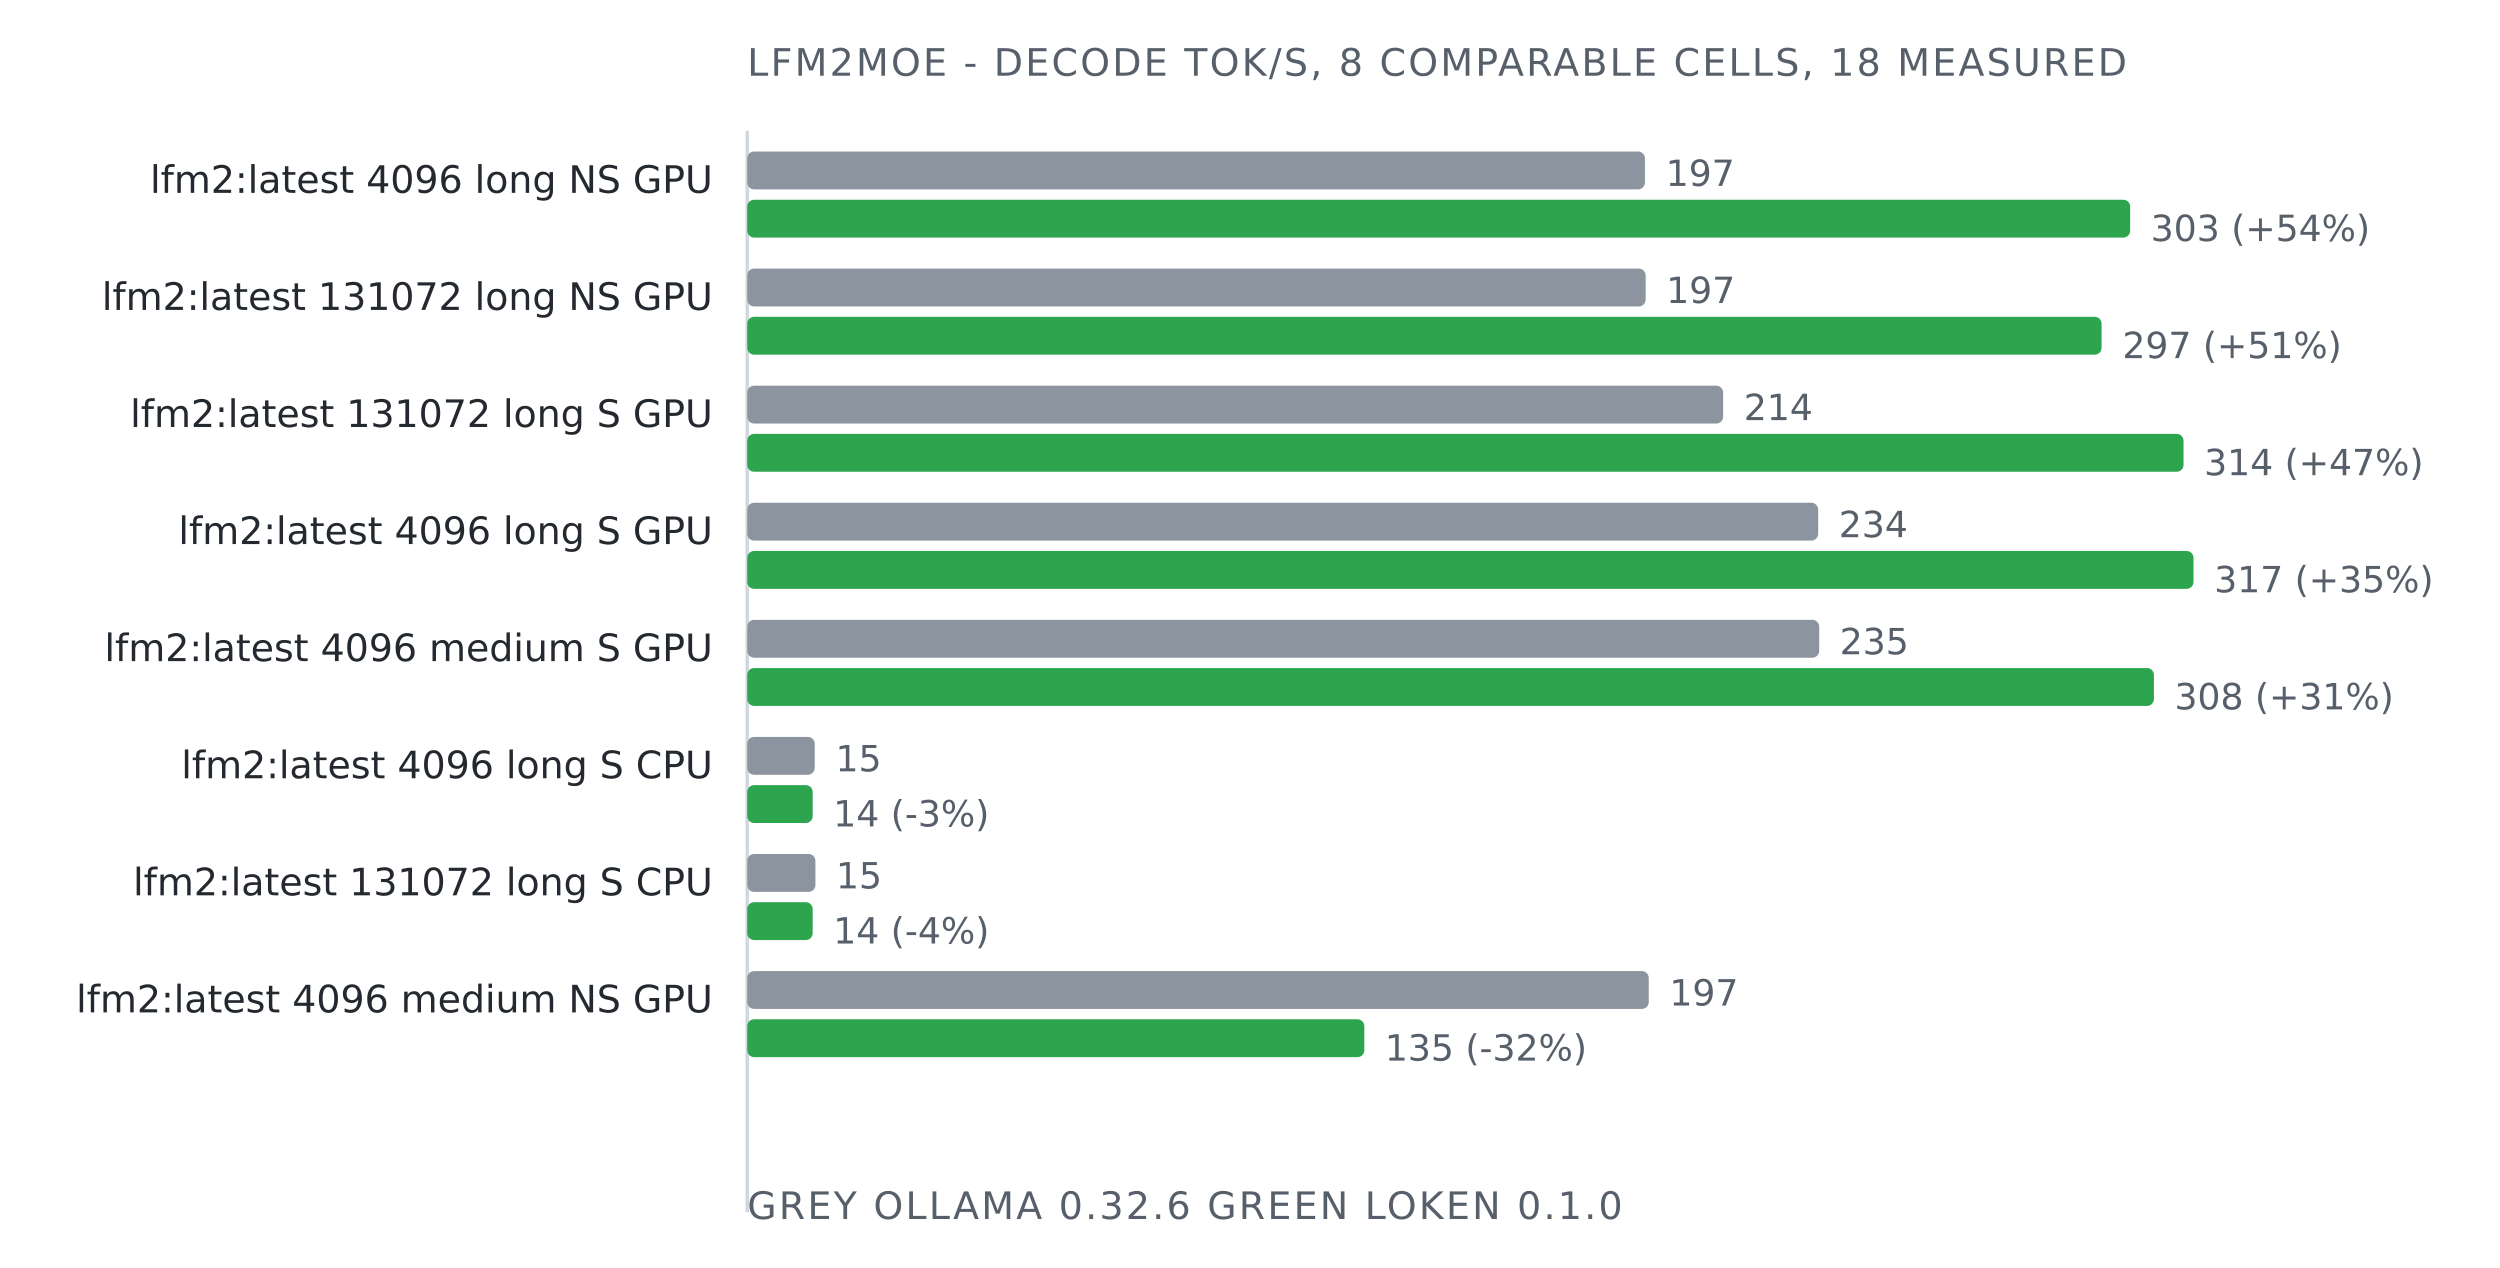
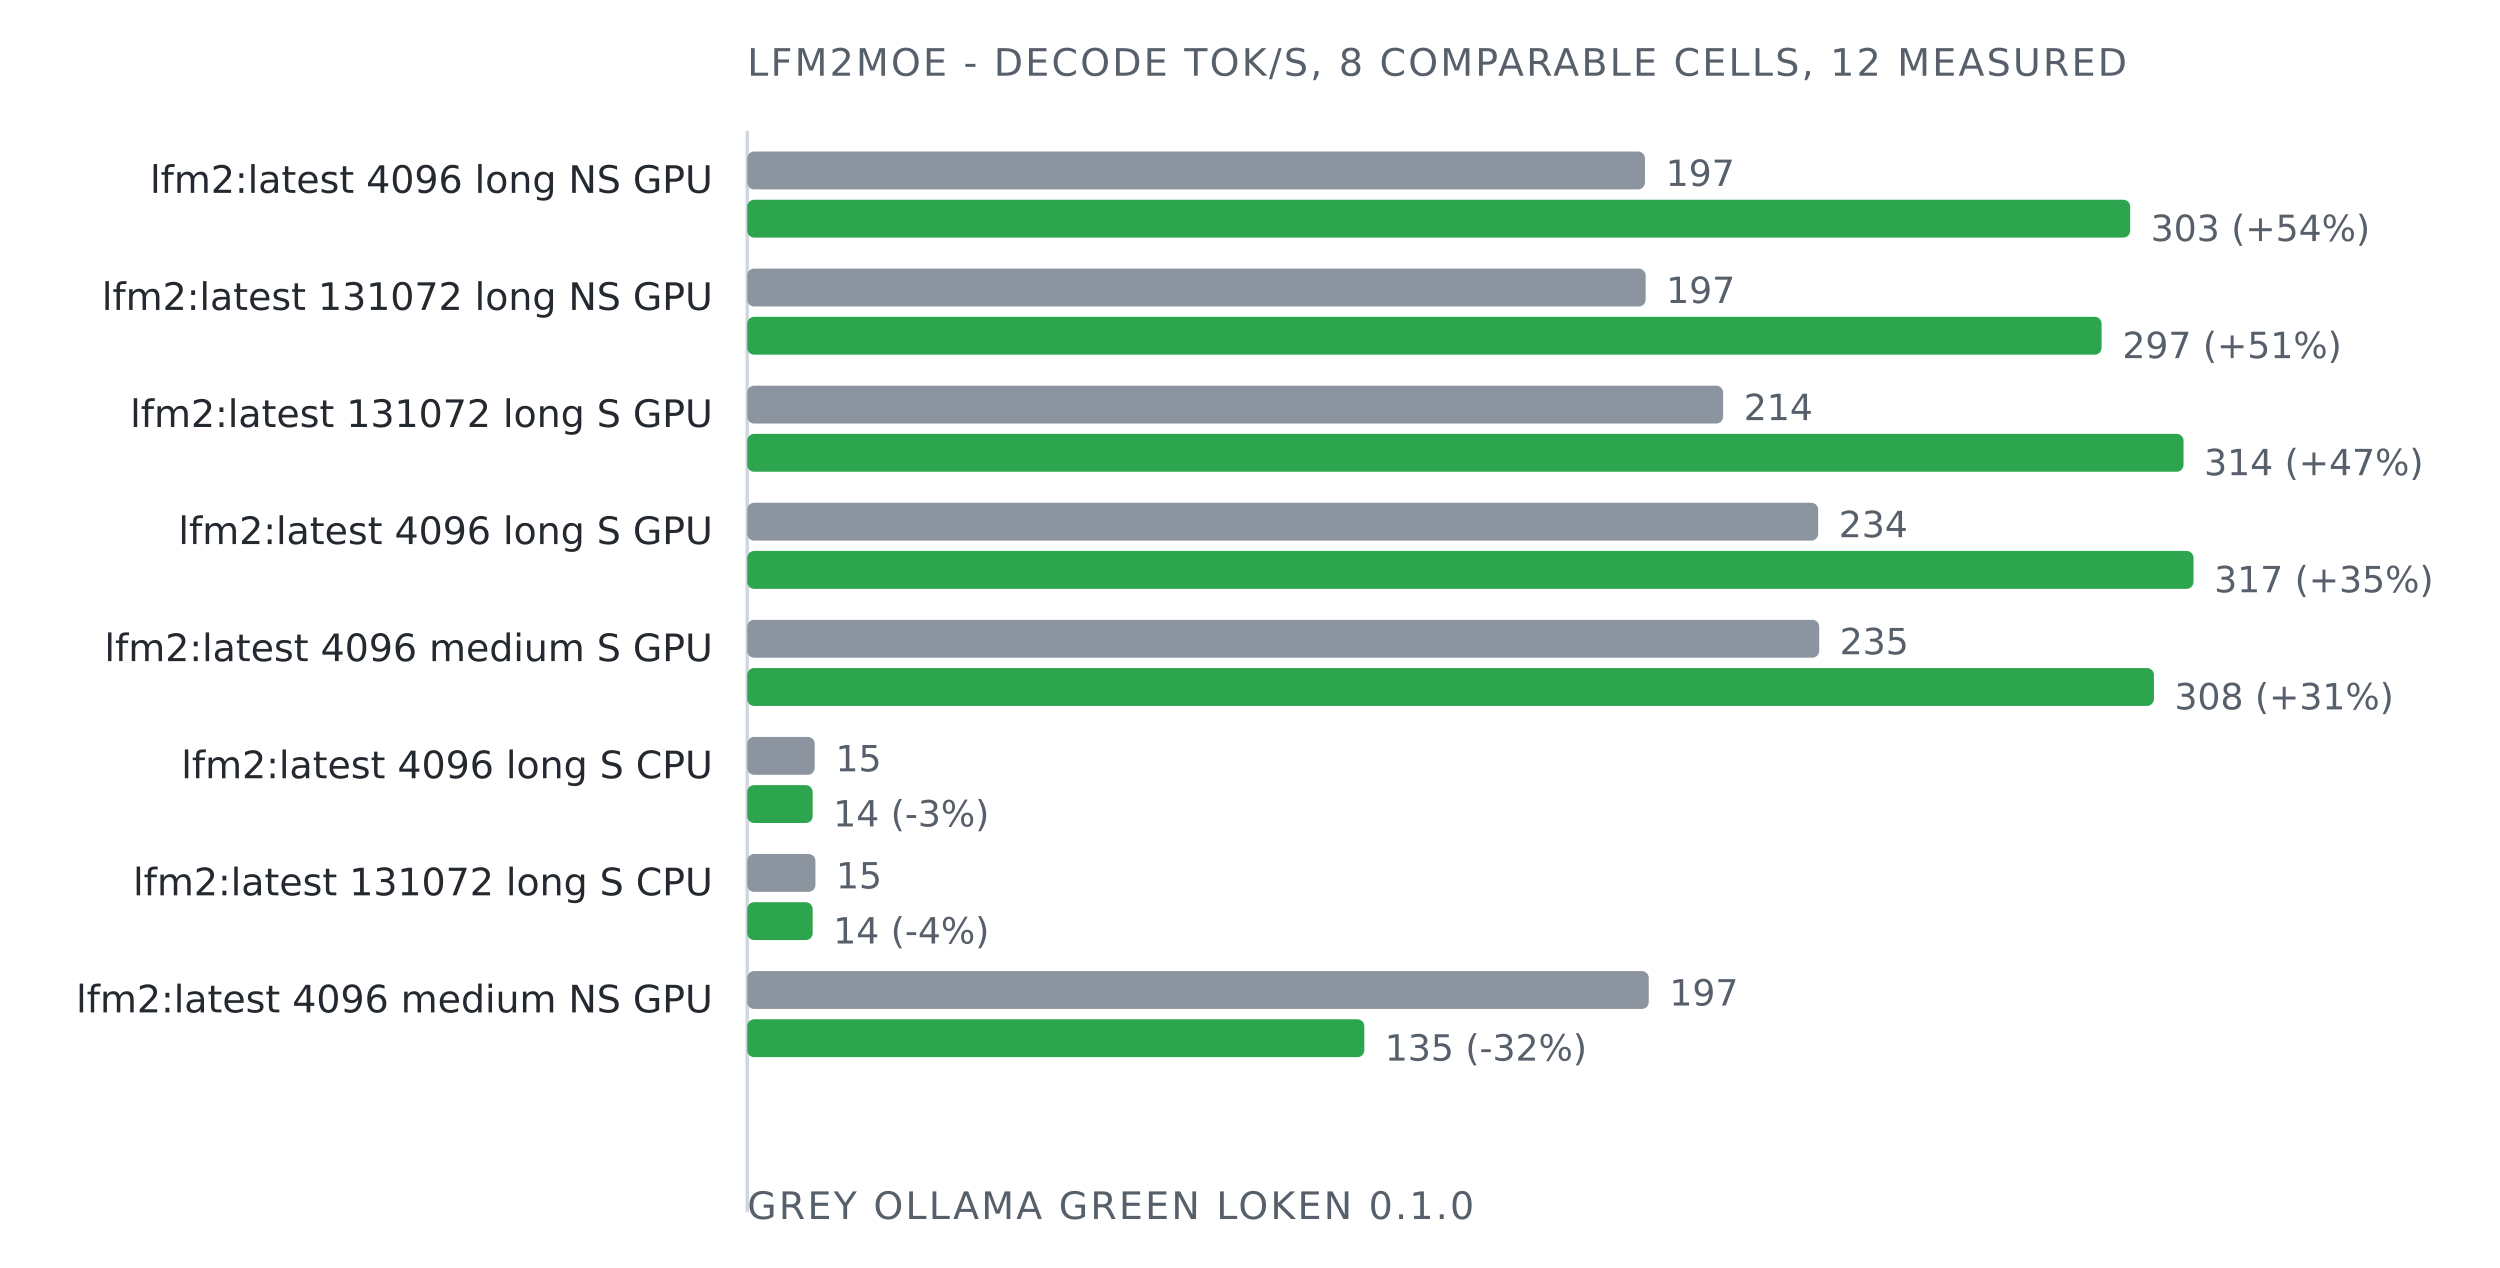
<svg xmlns="http://www.w3.org/2000/svg" width="726" height="368" viewBox="0 0 726 368" font-family="DejaVu Sans, Liberation Sans, Helvetica, Arial, sans-serif">
  <style>.t{fill:#57606a;font-size:10.5px}.m{fill:#24292f;font-size:11px}.h{fill:#57606a;font-size:11px;letter-spacing:.06em}.o{fill:#8c959f}.l{fill:#2da44e}.ax{stroke:#d0d7de;stroke-width:1}@media (prefers-color-scheme:dark){.t,.h{fill:#8b949e}.m{fill:#e6edf3}.o{fill:#6e7681}.l{fill:#3fb950}.ax{stroke:#30363d}}</style>
-   <text class="h" x="217" y="22">LFM2MOE - DECODE TOK/S, 8 COMPARABLE CELLS, 18 MEASURED</text>
+   <text class="h" x="217" y="22">LFM2MOE - DECODE TOK/S, 8 COMPARABLE CELLS, 12 MEASURED</text>
  <line class="ax" x1="217" y1="38" x2="217" y2="352" />
  <text class="m" x="207" y="56" text-anchor="end">lfm2:latest 4096 long NS GPU</text>
  <rect class="o" x="217" y="44" width="260.7" height="11" rx="2" />
  <rect class="l" x="217" y="58" width="401.6" height="11" rx="2" />
  <text class="t" x="483.726" y="54">197</text>
  <text class="t" x="624.566" y="70">303  (+54%)</text>
  <text class="m" x="207" y="90" text-anchor="end">lfm2:latest 131072 long NS GPU</text>
  <rect class="o" x="217" y="78" width="260.9" height="11" rx="2" />
  <rect class="l" x="217" y="92" width="393.3" height="11" rx="2" />
  <text class="t" x="483.859" y="88">197</text>
  <text class="t" x="616.344" y="104">297  (+51%)</text>
  <text class="m" x="207" y="124" text-anchor="end">lfm2:latest 131072 long S GPU</text>
  <rect class="o" x="217" y="112" width="283.4" height="11" rx="2" />
  <rect class="l" x="217" y="126" width="417.1" height="11" rx="2" />
  <text class="t" x="506.404" y="122">214</text>
  <text class="t" x="640.082" y="138">314  (+47%)</text>
  <text class="m" x="207" y="158" text-anchor="end">lfm2:latest 4096 long S GPU</text>
  <rect class="o" x="217" y="146" width="311.0" height="11" rx="2" />
  <rect class="l" x="217" y="160" width="420.0" height="11" rx="2" />
  <text class="t" x="533.988" y="156">234</text>
  <text class="t" x="643.0" y="172">317  (+35%)</text>
  <text class="m" x="207" y="192" text-anchor="end">lfm2:latest 4096 medium S GPU</text>
  <rect class="o" x="217" y="180" width="311.3" height="11" rx="2" />
  <rect class="l" x="217" y="194" width="408.5" height="11" rx="2" />
  <text class="t" x="534.254" y="190">235</text>
  <text class="t" x="631.462" y="206">308  (+31%)</text>
  <text class="m" x="207" y="226" text-anchor="end">lfm2:latest 4096 long S CPU</text>
  <rect class="o" x="217" y="214" width="19.6" height="11" rx="2" />
  <rect class="l" x="217" y="228" width="19.0" height="11" rx="2" />
  <text class="t" x="242.627" y="224">15</text>
  <text class="t" x="241.964" y="240">14  (-3%)</text>
  <text class="m" x="207" y="260" text-anchor="end">lfm2:latest 131072 long S CPU</text>
  <rect class="o" x="217" y="248" width="19.8" height="11" rx="2" />
  <rect class="l" x="217" y="262" width="19.0" height="11" rx="2" />
  <text class="t" x="242.76" y="258">15</text>
  <text class="t" x="241.964" y="274">14  (-4%)</text>
  <text class="m" x="207" y="294" text-anchor="end">lfm2:latest 4096 medium NS GPU</text>
  <rect class="o" x="217" y="282" width="261.8" height="11" rx="2" />
  <rect class="l" x="217" y="296" width="179.2" height="11" rx="2" />
  <text class="t" x="484.787" y="292">197</text>
  <text class="t" x="402.166" y="308">135  (-32%)</text>
-   <text class="h" x="217" y="354">GREY OLLAMA 0.32.6   GREEN LOKEN 0.1.0</text>
+   <text class="h" x="217" y="354">GREY OLLAMA   GREEN LOKEN 0.1.0</text>
</svg>
